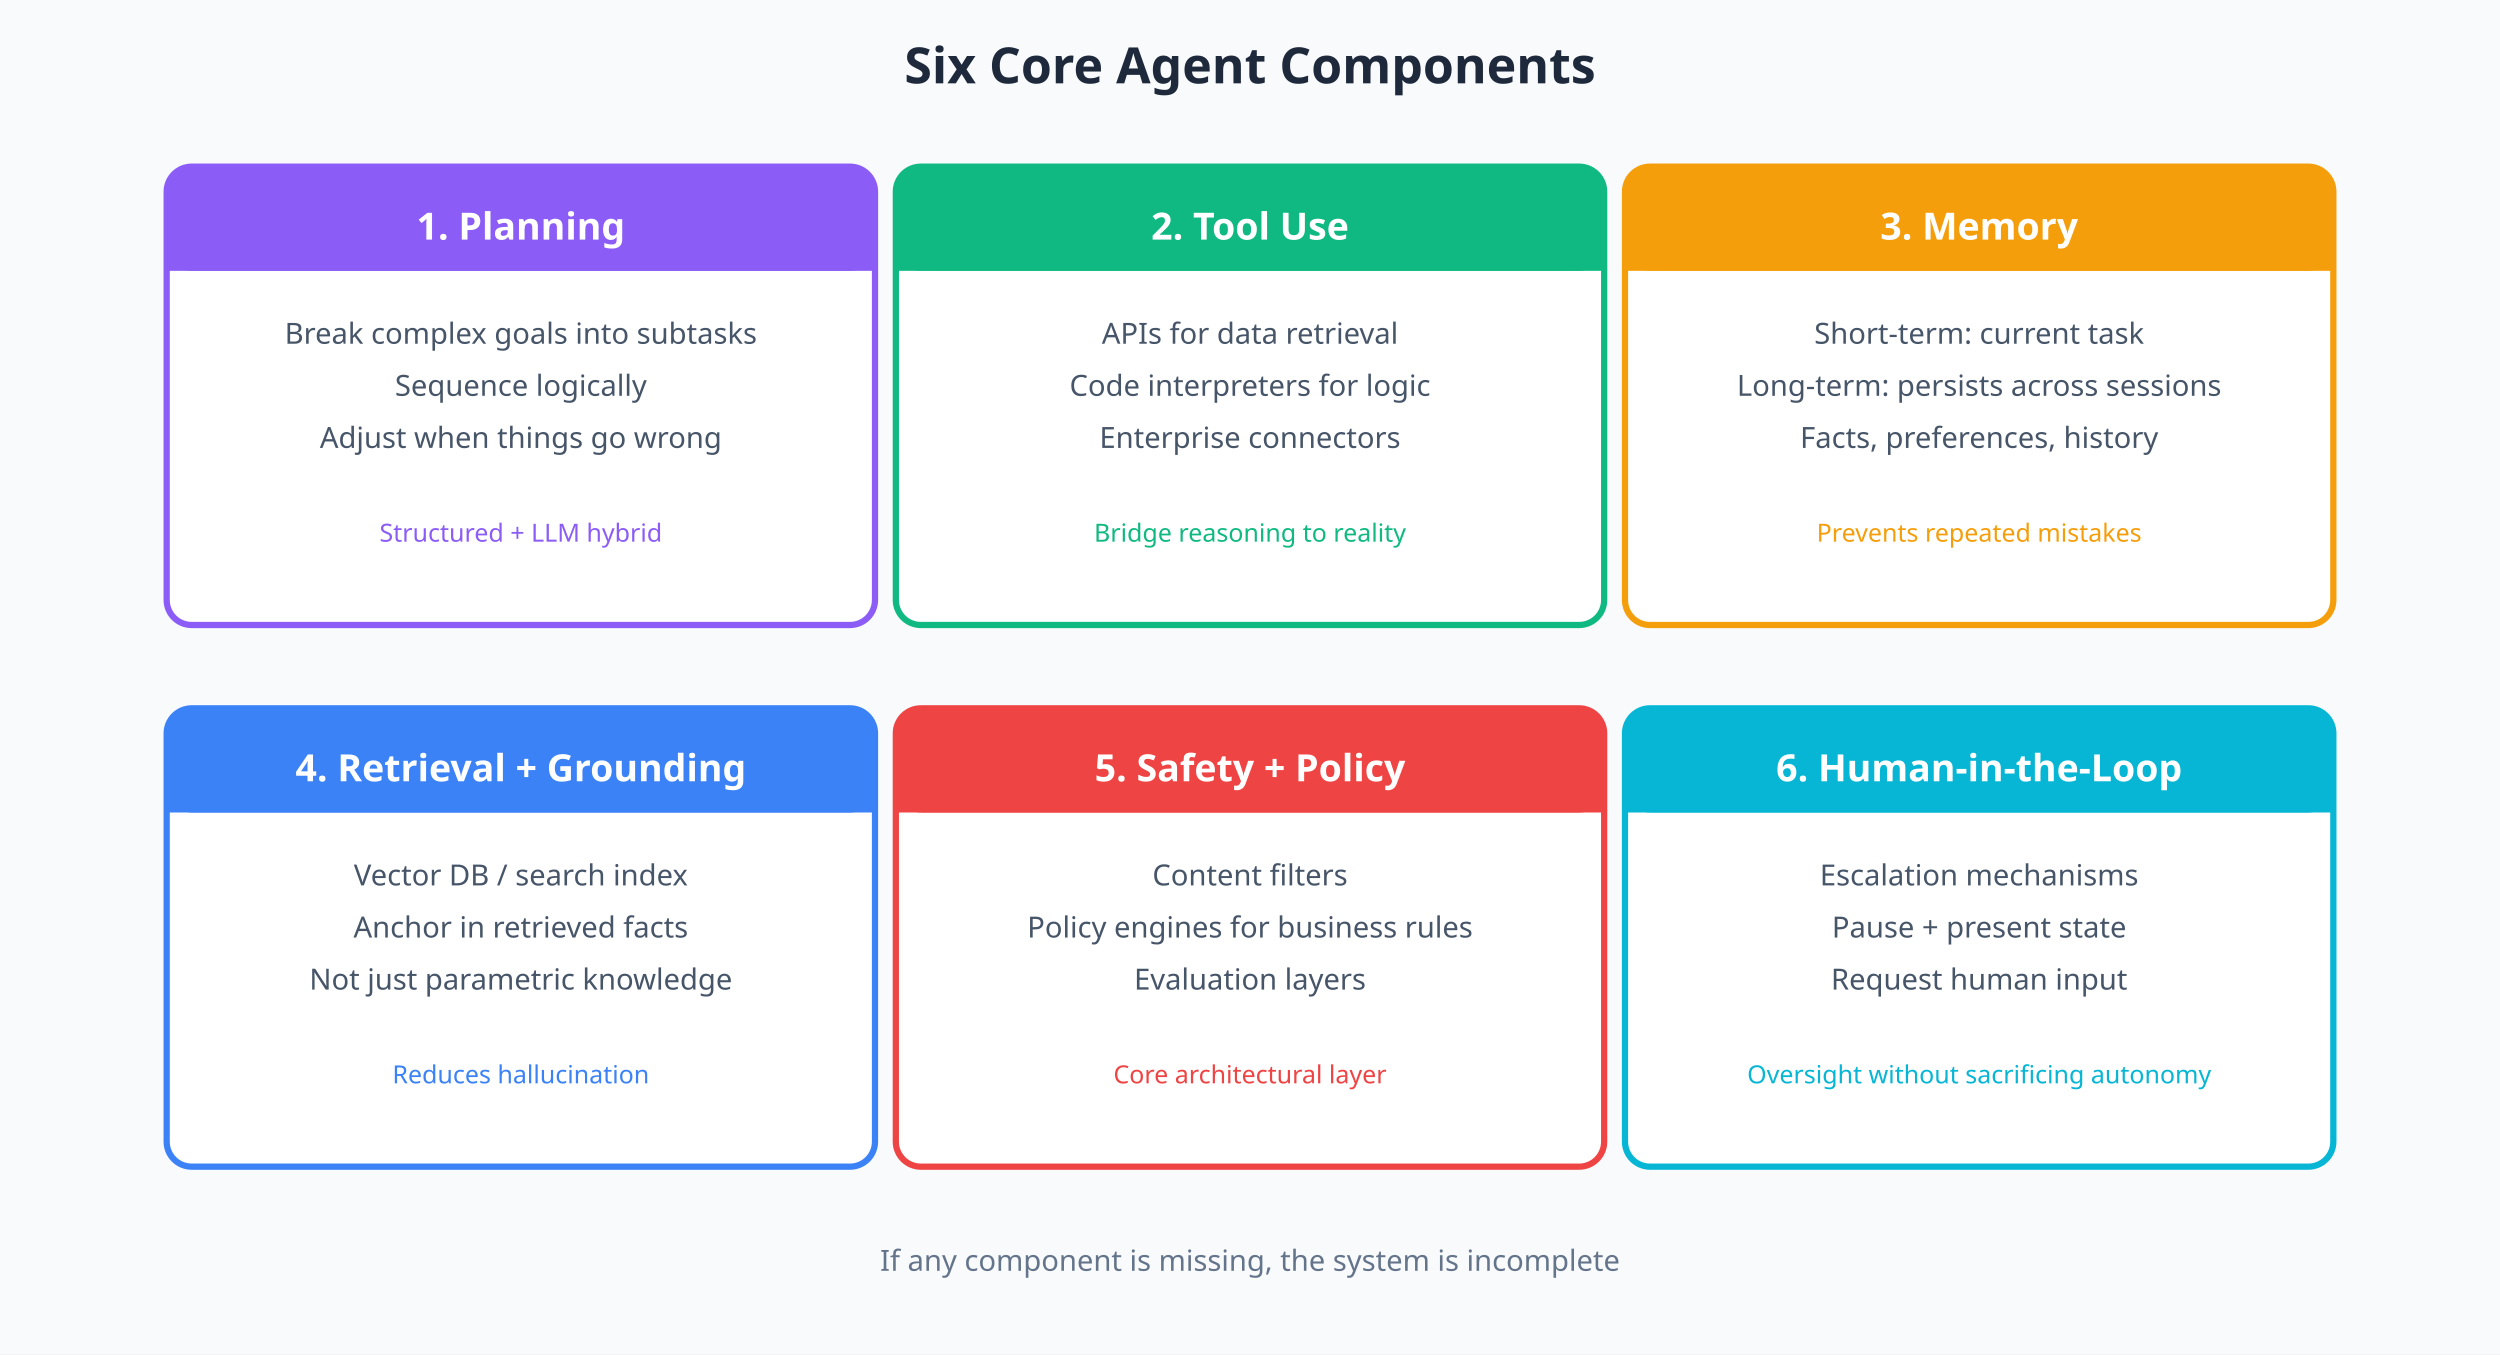
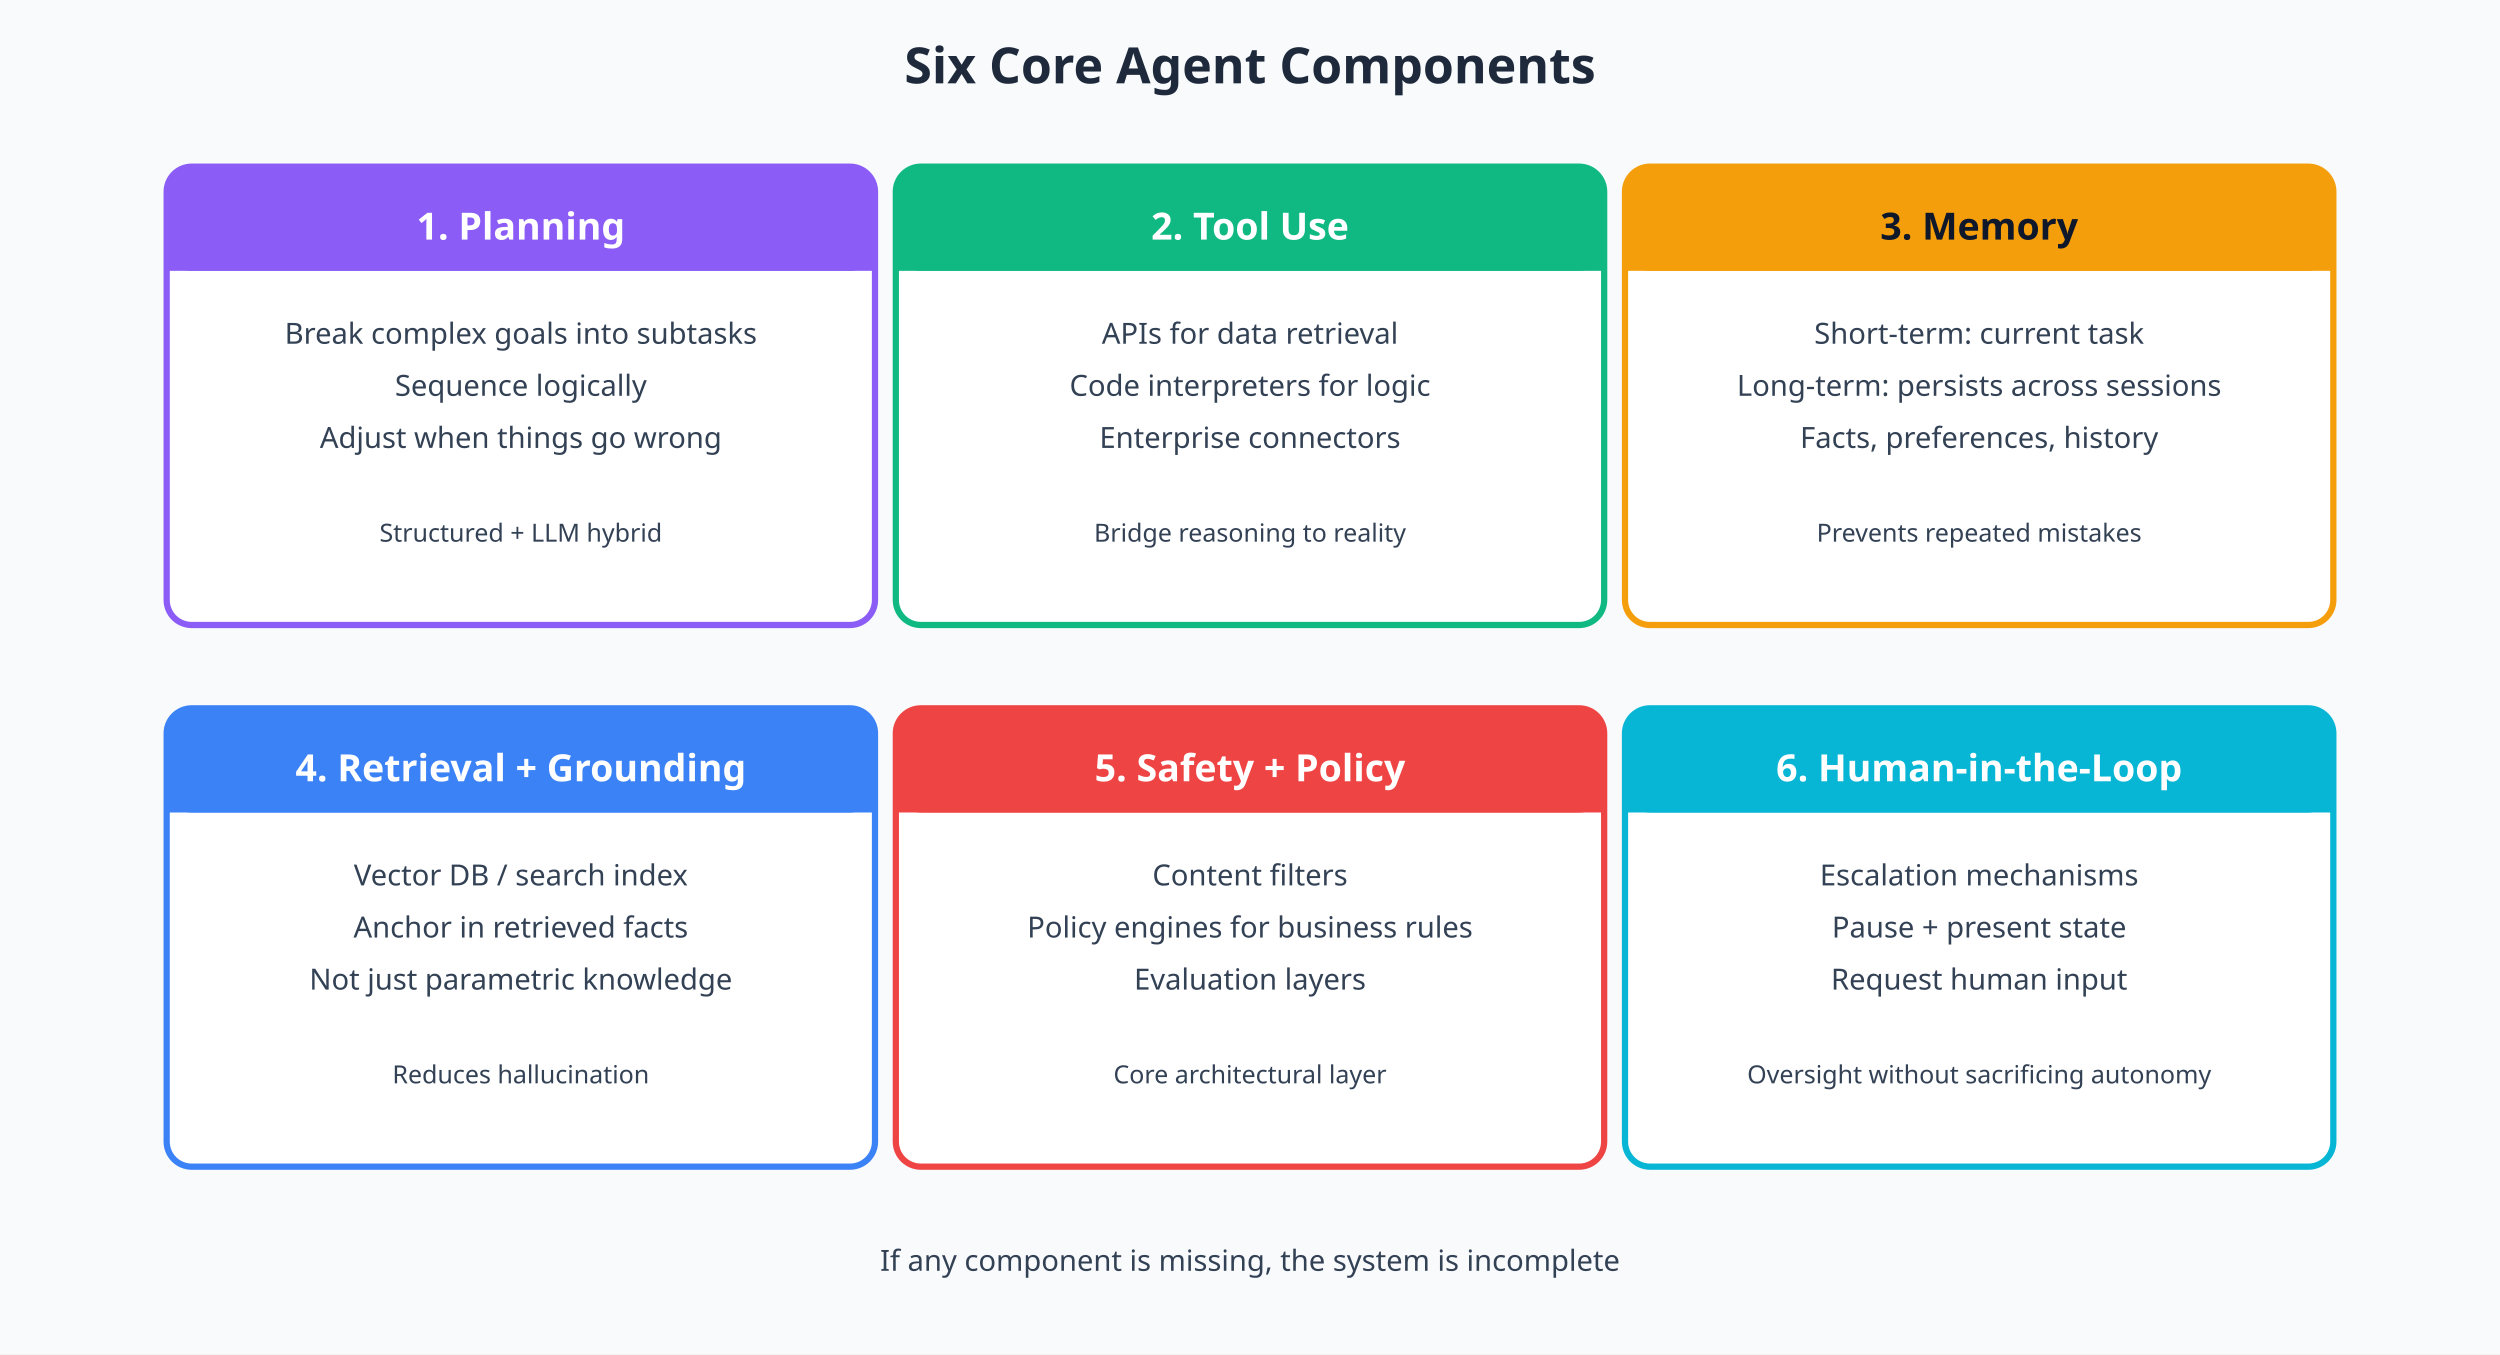
<svg xmlns="http://www.w3.org/2000/svg" viewBox="0 0 1200 650" width="1200" height="650">
  <rect width="1200" height="650" fill="#f8fafc" />
  <text x="600" y="40" text-anchor="middle" font-family="system-ui, sans-serif" font-size="24" font-weight="600" fill="#1e293b">Six Core Agent Components</text>
  <g id="planning">
    <rect x="80" y="80" width="340" height="220" rx="12" fill="#ffffff" stroke="#8b5cf6" stroke-width="3" />
    <rect x="80" y="80" width="340" height="50" rx="12" fill="#8b5cf6" />
    <rect x="80" y="118" width="340" height="12" fill="#8b5cf6" />
    <text x="250" y="115" text-anchor="middle" font-family="system-ui, sans-serif" font-size="18" font-weight="600" fill="#ffffff">1. Planning</text>
-     <text x="250" y="165" text-anchor="middle" font-family="system-ui, sans-serif" font-size="14" fill="#475569">Break complex goals into subtasks</text>
-     <text x="250" y="190" text-anchor="middle" font-family="system-ui, sans-serif" font-size="14" fill="#475569">Sequence logically</text>
-     <text x="250" y="215" text-anchor="middle" font-family="system-ui, sans-serif" font-size="14" fill="#475569">Adjust when things go wrong</text>
-     <text x="250" y="260" text-anchor="middle" font-family="system-ui, sans-serif" font-size="12" fill="#8b5cf6">Structured + LLM hybrid</text>
+     <text x="250" y="165" text-anchor="middle" font-family="system-ui, sans-serif" font-size="14" fill="#334155">Break complex goals into subtasks</text>
+     <text x="250" y="190" text-anchor="middle" font-family="system-ui, sans-serif" font-size="14" fill="#334155">Sequence logically</text>
+     <text x="250" y="215" text-anchor="middle" font-family="system-ui, sans-serif" font-size="14" fill="#334155">Adjust when things go wrong</text>
+     <text x="250" y="260" text-anchor="middle" font-family="system-ui, sans-serif" font-size="12" fill="#334155">Structured + LLM hybrid</text>
  </g>
  <g id="tools">
    <rect x="430" y="80" width="340" height="220" rx="12" fill="#ffffff" stroke="#10b981" stroke-width="3" />
    <rect x="430" y="80" width="340" height="50" rx="12" fill="#10b981" />
    <rect x="430" y="118" width="340" height="12" fill="#10b981" />
    <text x="600" y="115" text-anchor="middle" font-family="system-ui, sans-serif" font-size="18" font-weight="600" fill="#ffffff">2. Tool Use</text>
-     <text x="600" y="165" text-anchor="middle" font-family="system-ui, sans-serif" font-size="14" fill="#475569">APIs for data retrieval</text>
-     <text x="600" y="190" text-anchor="middle" font-family="system-ui, sans-serif" font-size="14" fill="#475569">Code interpreters for logic</text>
-     <text x="600" y="215" text-anchor="middle" font-family="system-ui, sans-serif" font-size="14" fill="#475569">Enterprise connectors</text>
-     <text x="600" y="260" text-anchor="middle" font-family="system-ui, sans-serif" font-size="12" fill="#10b981">Bridge reasoning to reality</text>
+     <text x="600" y="165" text-anchor="middle" font-family="system-ui, sans-serif" font-size="14" fill="#334155">APIs for data retrieval</text>
+     <text x="600" y="190" text-anchor="middle" font-family="system-ui, sans-serif" font-size="14" fill="#334155">Code interpreters for logic</text>
+     <text x="600" y="215" text-anchor="middle" font-family="system-ui, sans-serif" font-size="14" fill="#334155">Enterprise connectors</text>
+     <text x="600" y="260" text-anchor="middle" font-family="system-ui, sans-serif" font-size="12" fill="#334155">Bridge reasoning to reality</text>
  </g>
  <g id="memory">
    <rect x="780" y="80" width="340" height="220" rx="12" fill="#ffffff" stroke="#f59e0b" stroke-width="3" />
    <rect x="780" y="80" width="340" height="50" rx="12" fill="#f59e0b" />
    <rect x="780" y="118" width="340" height="12" fill="#f59e0b" />
-     <text x="950" y="115" text-anchor="middle" font-family="system-ui, sans-serif" font-size="18" font-weight="600" fill="#ffffff">3. Memory</text>
-     <text x="950" y="165" text-anchor="middle" font-family="system-ui, sans-serif" font-size="14" fill="#475569">Short-term: current task</text>
-     <text x="950" y="190" text-anchor="middle" font-family="system-ui, sans-serif" font-size="14" fill="#475569">Long-term: persists across sessions</text>
-     <text x="950" y="215" text-anchor="middle" font-family="system-ui, sans-serif" font-size="14" fill="#475569">Facts, preferences, history</text>
-     <text x="950" y="260" text-anchor="middle" font-family="system-ui, sans-serif" font-size="12" fill="#f59e0b">Prevents repeated mistakes</text>
+     <text x="950" y="115" text-anchor="middle" font-family="system-ui, sans-serif" font-size="18" font-weight="600" fill="#0f172a">3. Memory</text>
+     <text x="950" y="165" text-anchor="middle" font-family="system-ui, sans-serif" font-size="14" fill="#334155">Short-term: current task</text>
+     <text x="950" y="190" text-anchor="middle" font-family="system-ui, sans-serif" font-size="14" fill="#334155">Long-term: persists across sessions</text>
+     <text x="950" y="215" text-anchor="middle" font-family="system-ui, sans-serif" font-size="14" fill="#334155">Facts, preferences, history</text>
+     <text x="950" y="260" text-anchor="middle" font-family="system-ui, sans-serif" font-size="12" fill="#334155">Prevents repeated mistakes</text>
  </g>
  <g id="retrieval">
    <rect x="80" y="340" width="340" height="220" rx="12" fill="#ffffff" stroke="#3b82f6" stroke-width="3" />
    <rect x="80" y="340" width="340" height="50" rx="12" fill="#3b82f6" />
    <rect x="80" y="378" width="340" height="12" fill="#3b82f6" />
    <text x="250" y="375" text-anchor="middle" font-family="system-ui, sans-serif" font-size="18" font-weight="600" fill="#ffffff">4. Retrieval + Grounding</text>
-     <text x="250" y="425" text-anchor="middle" font-family="system-ui, sans-serif" font-size="14" fill="#475569">Vector DB / search index</text>
-     <text x="250" y="450" text-anchor="middle" font-family="system-ui, sans-serif" font-size="14" fill="#475569">Anchor in retrieved facts</text>
-     <text x="250" y="475" text-anchor="middle" font-family="system-ui, sans-serif" font-size="14" fill="#475569">Not just parametric knowledge</text>
-     <text x="250" y="520" text-anchor="middle" font-family="system-ui, sans-serif" font-size="12" fill="#3b82f6">Reduces hallucination</text>
+     <text x="250" y="425" text-anchor="middle" font-family="system-ui, sans-serif" font-size="14" fill="#334155">Vector DB / search index</text>
+     <text x="250" y="450" text-anchor="middle" font-family="system-ui, sans-serif" font-size="14" fill="#334155">Anchor in retrieved facts</text>
+     <text x="250" y="475" text-anchor="middle" font-family="system-ui, sans-serif" font-size="14" fill="#334155">Not just parametric knowledge</text>
+     <text x="250" y="520" text-anchor="middle" font-family="system-ui, sans-serif" font-size="12" fill="#334155">Reduces hallucination</text>
  </g>
  <g id="safety">
    <rect x="430" y="340" width="340" height="220" rx="12" fill="#ffffff" stroke="#ef4444" stroke-width="3" />
    <rect x="430" y="340" width="340" height="50" rx="12" fill="#ef4444" />
    <rect x="430" y="378" width="340" height="12" fill="#ef4444" />
    <text x="600" y="375" text-anchor="middle" font-family="system-ui, sans-serif" font-size="18" font-weight="600" fill="#ffffff">5. Safety + Policy</text>
-     <text x="600" y="425" text-anchor="middle" font-family="system-ui, sans-serif" font-size="14" fill="#475569">Content filters</text>
-     <text x="600" y="450" text-anchor="middle" font-family="system-ui, sans-serif" font-size="14" fill="#475569">Policy engines for business rules</text>
-     <text x="600" y="475" text-anchor="middle" font-family="system-ui, sans-serif" font-size="14" fill="#475569">Evaluation layers</text>
-     <text x="600" y="520" text-anchor="middle" font-family="system-ui, sans-serif" font-size="12" fill="#ef4444">Core architectural layer</text>
+     <text x="600" y="425" text-anchor="middle" font-family="system-ui, sans-serif" font-size="14" fill="#334155">Content filters</text>
+     <text x="600" y="450" text-anchor="middle" font-family="system-ui, sans-serif" font-size="14" fill="#334155">Policy engines for business rules</text>
+     <text x="600" y="475" text-anchor="middle" font-family="system-ui, sans-serif" font-size="14" fill="#334155">Evaluation layers</text>
+     <text x="600" y="520" text-anchor="middle" font-family="system-ui, sans-serif" font-size="12" fill="#334155">Core architectural layer</text>
  </g>
  <g id="hitl">
    <rect x="780" y="340" width="340" height="220" rx="12" fill="#ffffff" stroke="#06b6d4" stroke-width="3" />
    <rect x="780" y="340" width="340" height="50" rx="12" fill="#06b6d4" />
    <rect x="780" y="378" width="340" height="12" fill="#06b6d4" />
    <text x="950" y="375" text-anchor="middle" font-family="system-ui, sans-serif" font-size="18" font-weight="600" fill="#ffffff">6. Human-in-the-Loop</text>
-     <text x="950" y="425" text-anchor="middle" font-family="system-ui, sans-serif" font-size="14" fill="#475569">Escalation mechanisms</text>
-     <text x="950" y="450" text-anchor="middle" font-family="system-ui, sans-serif" font-size="14" fill="#475569">Pause + present state</text>
-     <text x="950" y="475" text-anchor="middle" font-family="system-ui, sans-serif" font-size="14" fill="#475569">Request human input</text>
-     <text x="950" y="520" text-anchor="middle" font-family="system-ui, sans-serif" font-size="12" fill="#06b6d4">Oversight without sacrificing autonomy</text>
+     <text x="950" y="425" text-anchor="middle" font-family="system-ui, sans-serif" font-size="14" fill="#334155">Escalation mechanisms</text>
+     <text x="950" y="450" text-anchor="middle" font-family="system-ui, sans-serif" font-size="14" fill="#334155">Pause + present state</text>
+     <text x="950" y="475" text-anchor="middle" font-family="system-ui, sans-serif" font-size="14" fill="#334155">Request human input</text>
+     <text x="950" y="520" text-anchor="middle" font-family="system-ui, sans-serif" font-size="12" fill="#334155">Oversight without sacrificing autonomy</text>
  </g>
-   <text x="600" y="610" text-anchor="middle" font-family="system-ui, sans-serif" font-size="14" fill="#64748b">If any component is missing, the system is incomplete</text>
+   <text x="600" y="610" text-anchor="middle" font-family="system-ui, sans-serif" font-size="14" fill="#334155">If any component is missing, the system is incomplete</text>
</svg>
